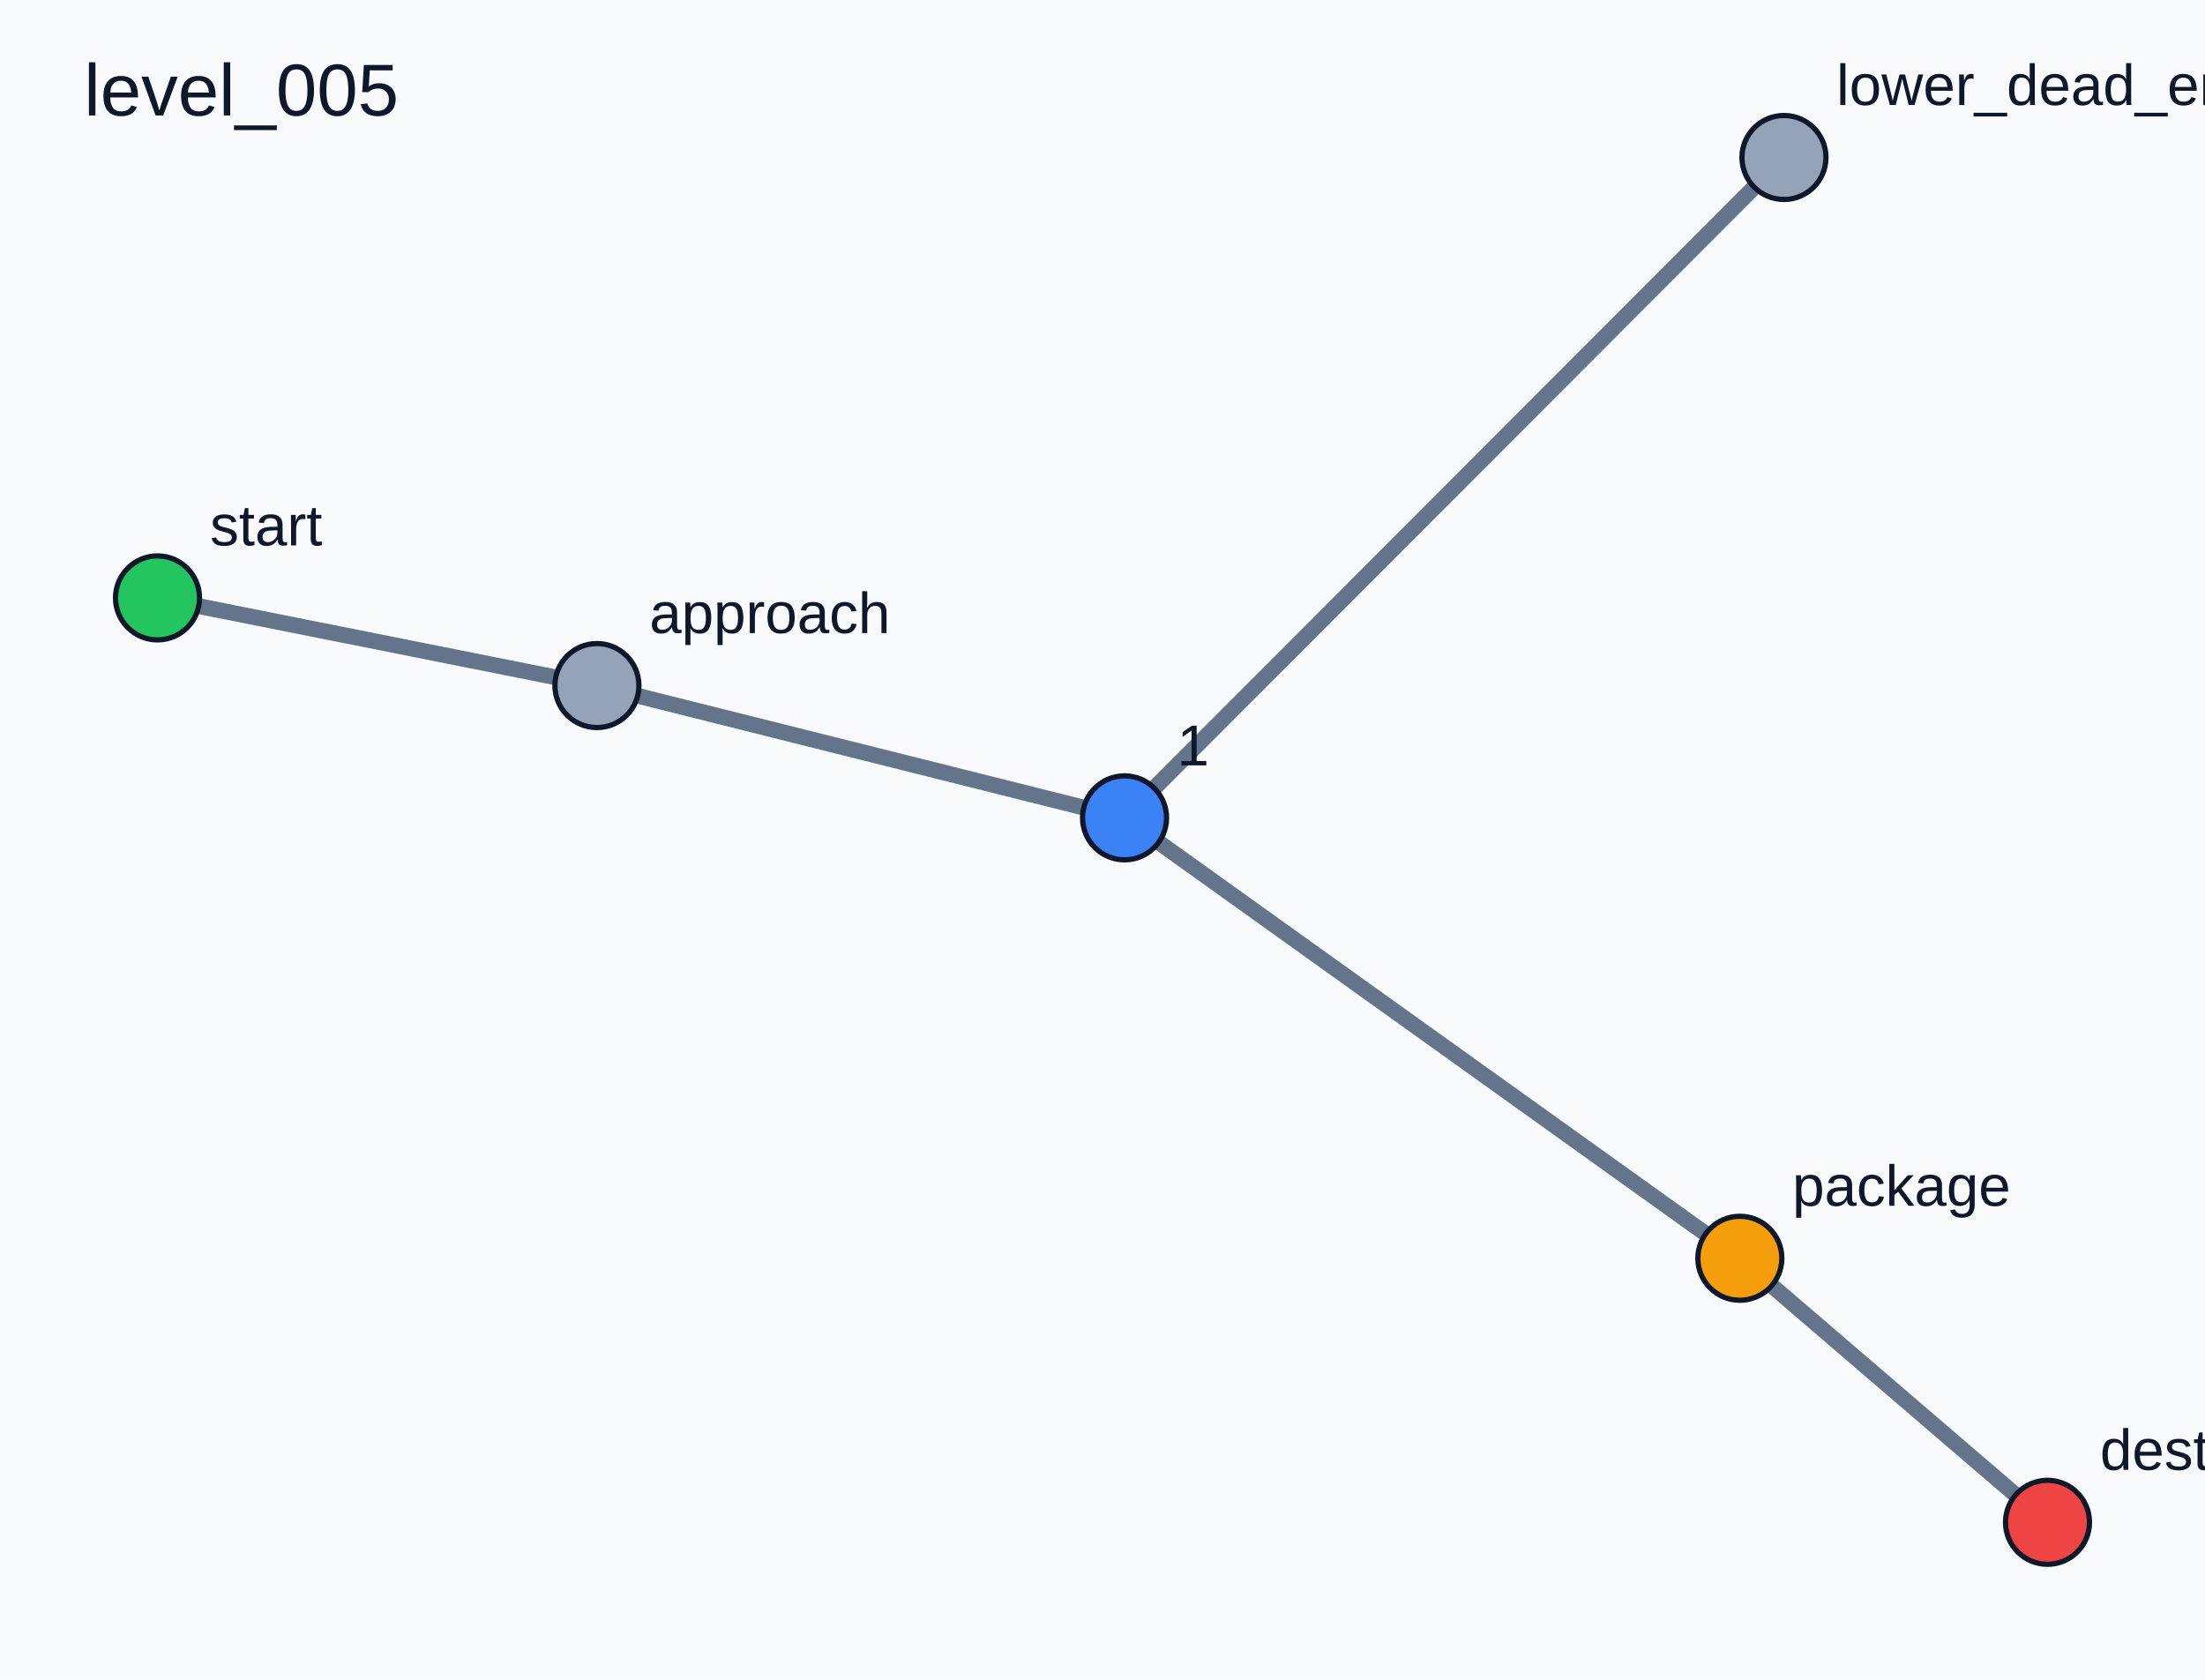
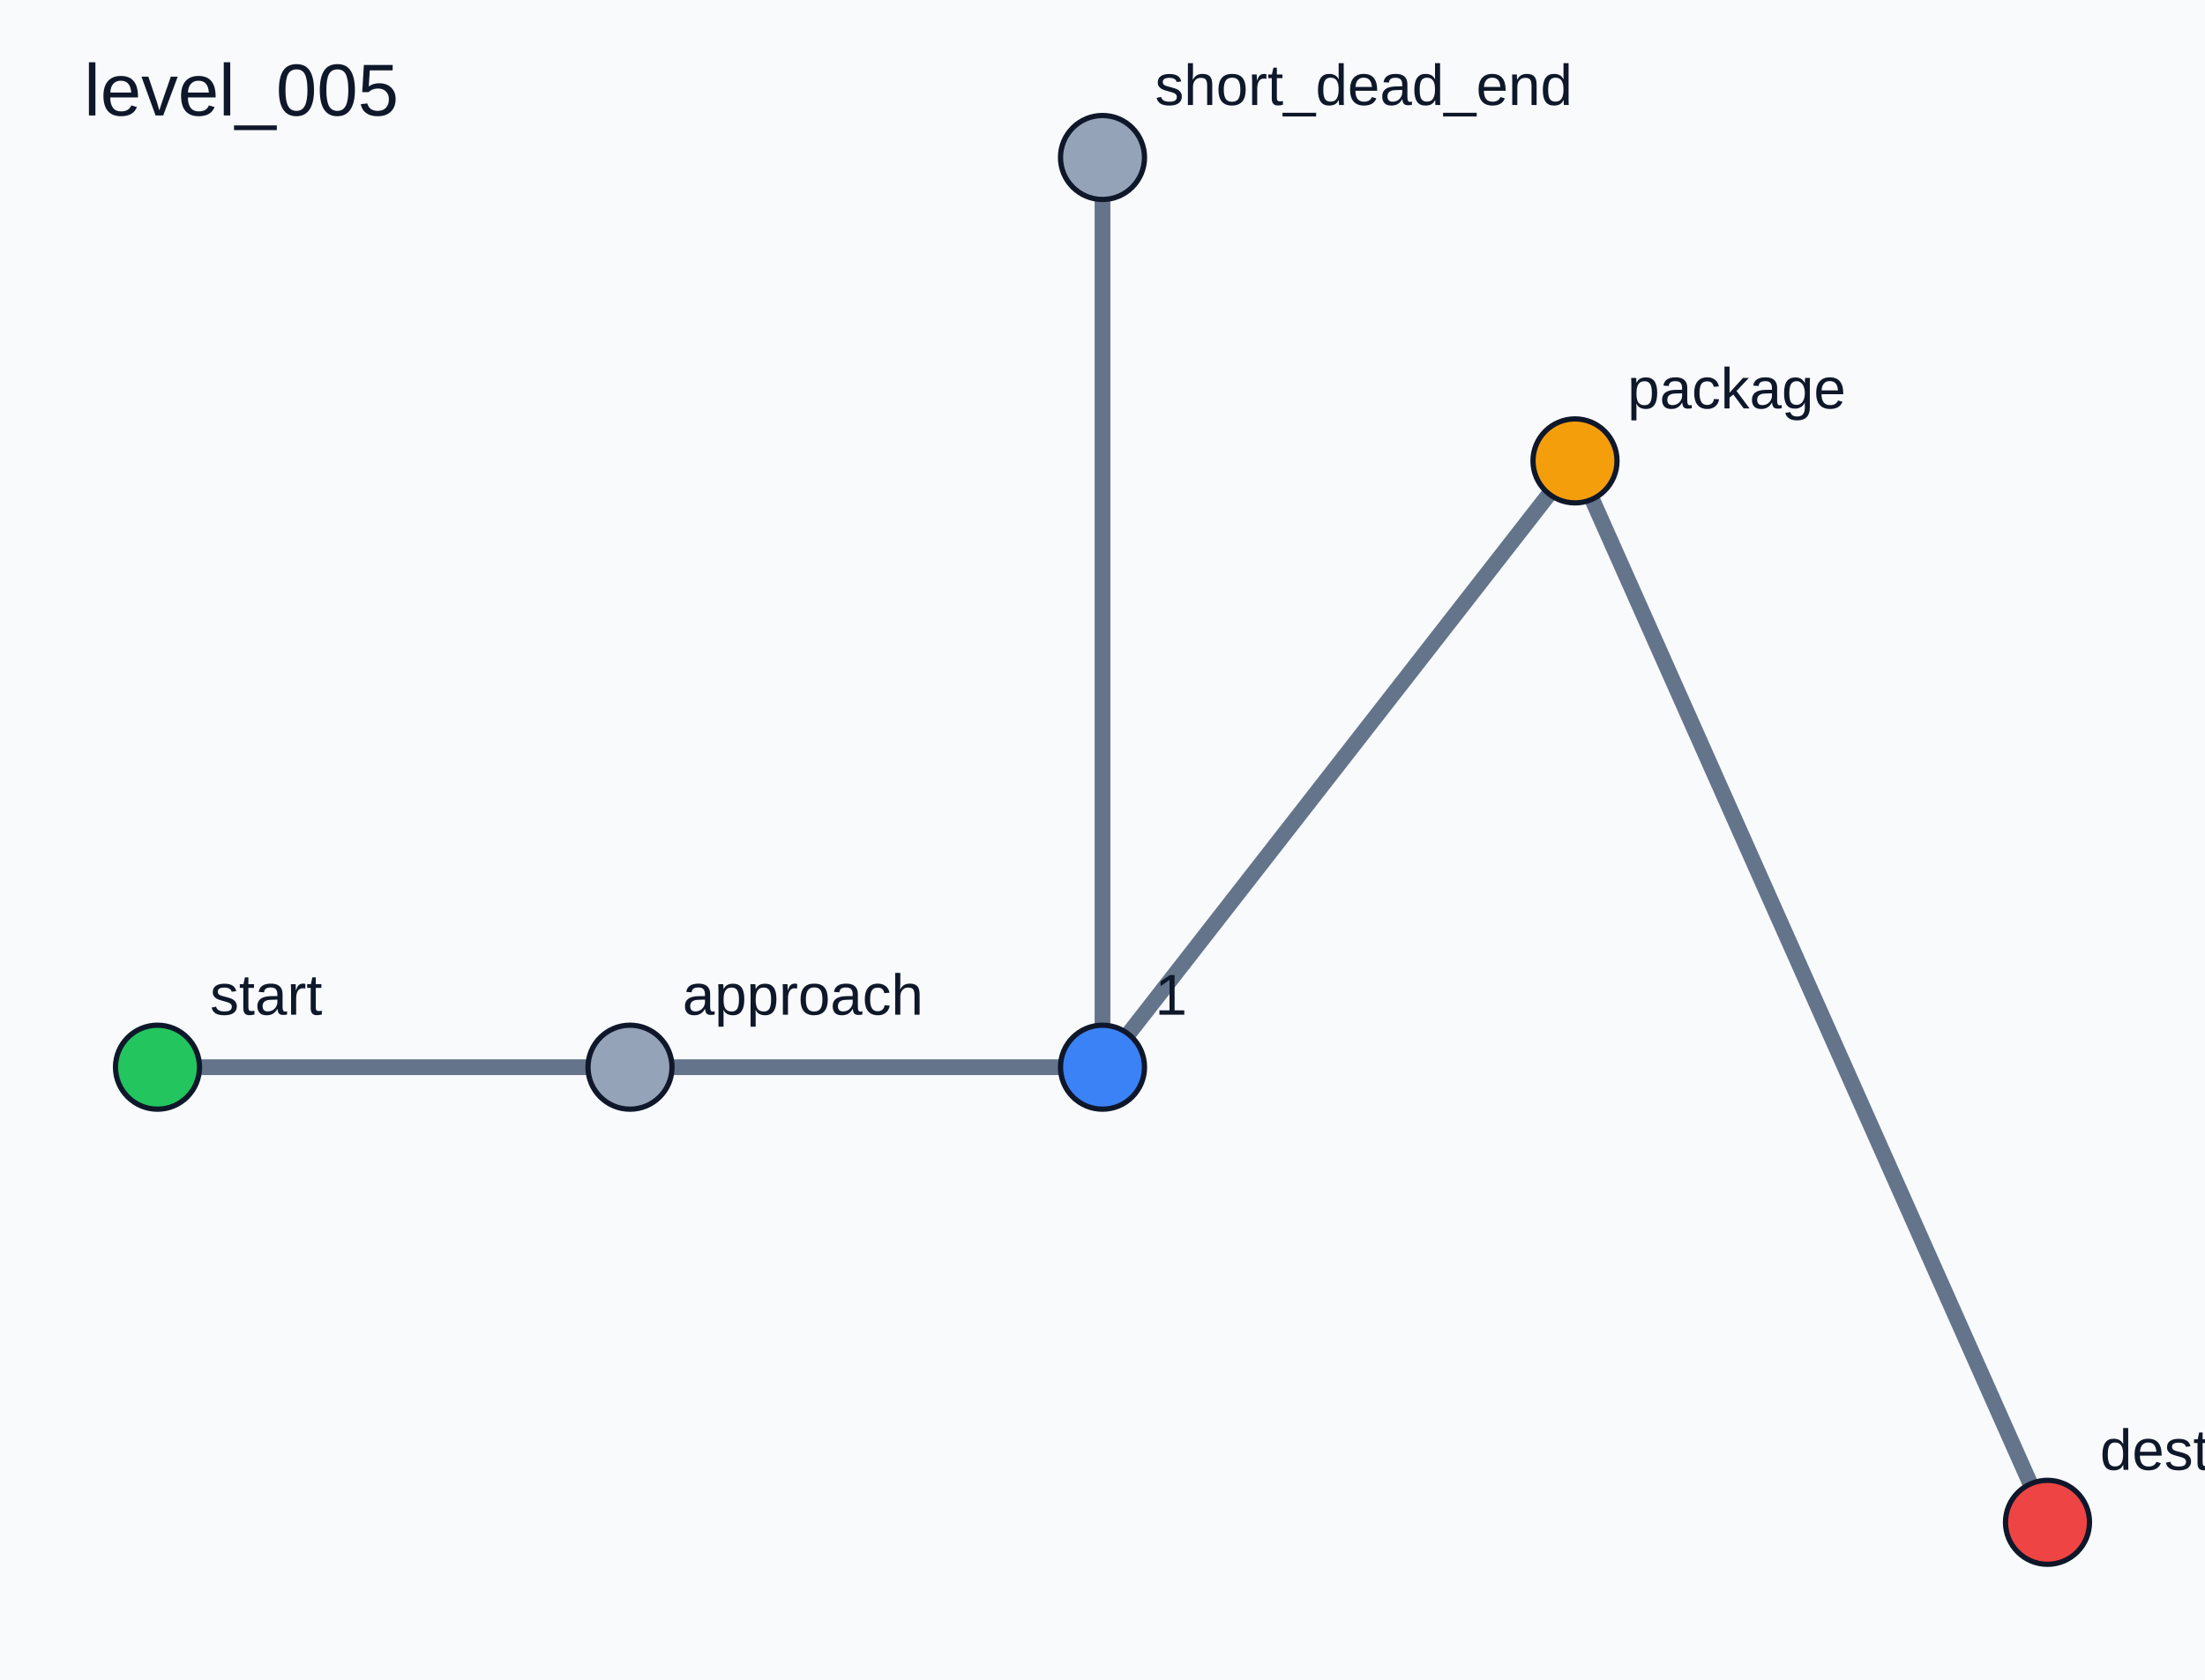
<svg xmlns="http://www.w3.org/2000/svg" width="420" height="320" viewBox="0 0 420 320">
  <rect width="100%" height="100%" fill="#f8fafc" />
  <text x="16" y="22" font-family="Arial" font-size="14" fill="#0f172a">level_005</text>
-   <line x1="30.0" y1="113.9" x2="113.7" y2="130.6" stroke="#64748b" stroke-width="3" />
-   <line x1="113.7" y1="130.6" x2="214.2" y2="155.8" stroke="#64748b" stroke-width="3" />
-   <line x1="214.2" y1="155.8" x2="339.8" y2="30.0" stroke="#64748b" stroke-width="3" />
-   <line x1="214.2" y1="155.8" x2="331.4" y2="239.7" stroke="#64748b" stroke-width="3" />
-   <line x1="331.4" y1="239.7" x2="390.0" y2="290.0" stroke="#64748b" stroke-width="3" />
-   <circle cx="30.0" cy="113.9" r="8" fill="#22c55e" stroke="#0f172a" stroke-width="1" />
-   <text x="40.0" y="103.9" font-family="Arial" font-size="11" fill="#0f172a">start</text>
-   <circle cx="113.7" cy="130.6" r="8" fill="#94a3b8" stroke="#0f172a" stroke-width="1" />
-   <text x="123.7" y="120.6" font-family="Arial" font-size="11" fill="#0f172a">approach</text>
-   <circle cx="214.2" cy="155.8" r="8" fill="#3b82f6" stroke="#0f172a" stroke-width="1" />
-   <text x="224.2" y="145.8" font-family="Arial" font-size="11" fill="#0f172a">1</text>
-   <circle cx="339.8" cy="30.0" r="8" fill="#94a3b8" stroke="#0f172a" stroke-width="1" />
-   <text x="349.8" y="20.0" font-family="Arial" font-size="11" fill="#0f172a">lower_dead_end</text>
-   <circle cx="331.4" cy="239.7" r="8" fill="#f59e0b" stroke="#0f172a" stroke-width="1" />
-   <text x="341.4" y="229.7" font-family="Arial" font-size="11" fill="#0f172a">package</text>
+   <line x1="30.0" y1="203.3" x2="120.0" y2="203.3" stroke="#64748b" stroke-width="3" />
+   <line x1="120.0" y1="203.3" x2="210.0" y2="203.3" stroke="#64748b" stroke-width="3" />
+   <line x1="210.0" y1="203.3" x2="210.0" y2="30.0" stroke="#64748b" stroke-width="3" />
+   <line x1="210.0" y1="203.3" x2="300.0" y2="87.8" stroke="#64748b" stroke-width="3" />
+   <line x1="300.0" y1="87.8" x2="390.0" y2="290.0" stroke="#64748b" stroke-width="3" />
+   <circle cx="30.0" cy="203.3" r="8" fill="#22c55e" stroke="#0f172a" stroke-width="1" />
+   <text x="40.0" y="193.3" font-family="Arial" font-size="11" fill="#0f172a">start</text>
+   <circle cx="120.0" cy="203.3" r="8" fill="#94a3b8" stroke="#0f172a" stroke-width="1" />
+   <text x="130.0" y="193.3" font-family="Arial" font-size="11" fill="#0f172a">approach</text>
+   <circle cx="210.0" cy="203.3" r="8" fill="#3b82f6" stroke="#0f172a" stroke-width="1" />
+   <text x="220.0" y="193.3" font-family="Arial" font-size="11" fill="#0f172a">1</text>
+   <circle cx="210.0" cy="30.0" r="8" fill="#94a3b8" stroke="#0f172a" stroke-width="1" />
+   <text x="220.0" y="20.0" font-family="Arial" font-size="11" fill="#0f172a">short_dead_end</text>
+   <circle cx="300.0" cy="87.8" r="8" fill="#f59e0b" stroke="#0f172a" stroke-width="1" />
+   <text x="310.0" y="77.8" font-family="Arial" font-size="11" fill="#0f172a">package</text>
  <circle cx="390.0" cy="290.0" r="8" fill="#ef4444" stroke="#0f172a" stroke-width="1" />
  <text x="400.0" y="280.0" font-family="Arial" font-size="11" fill="#0f172a">destination</text>
</svg>
